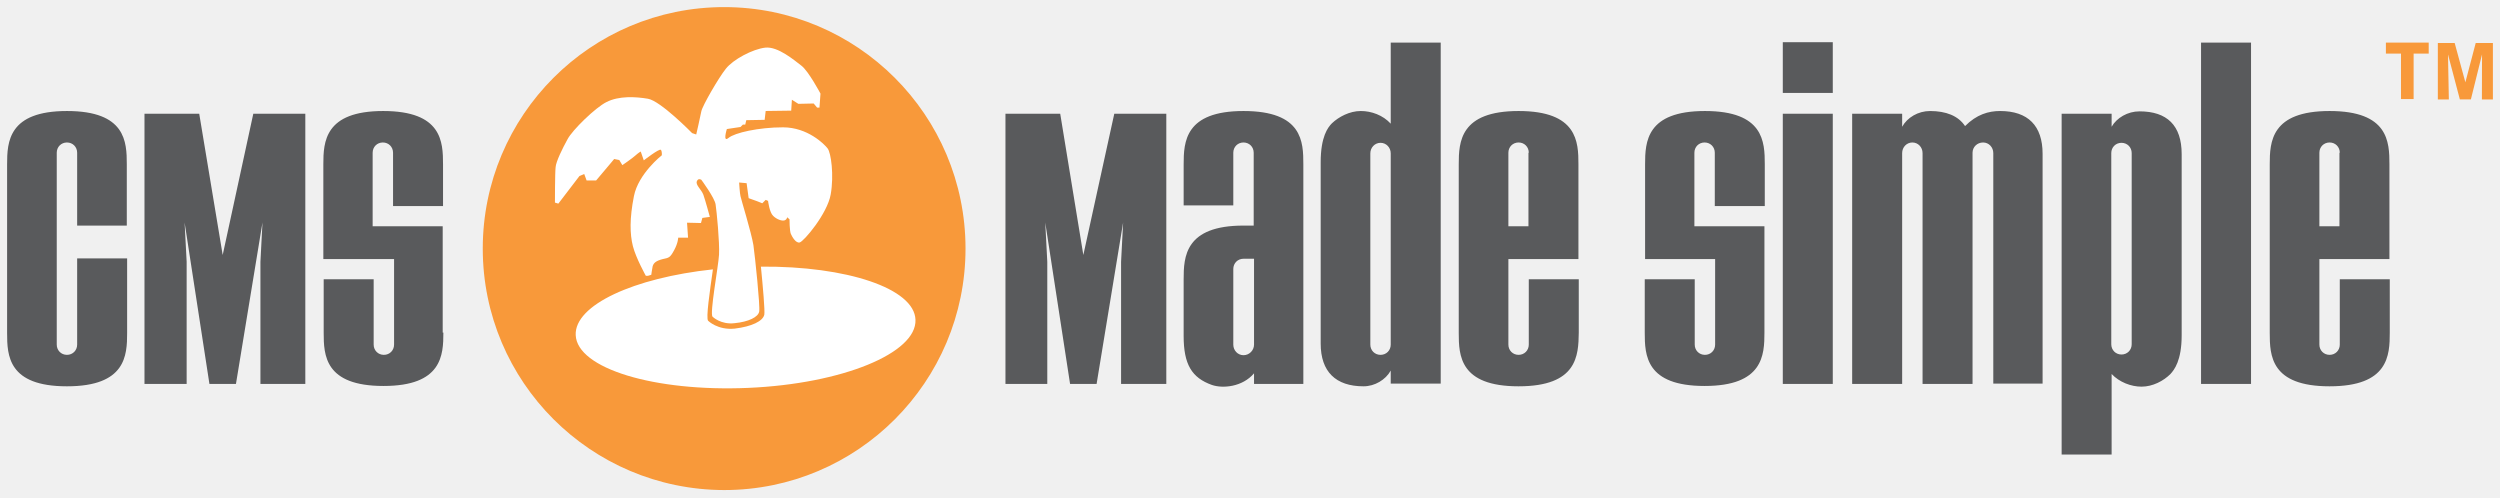
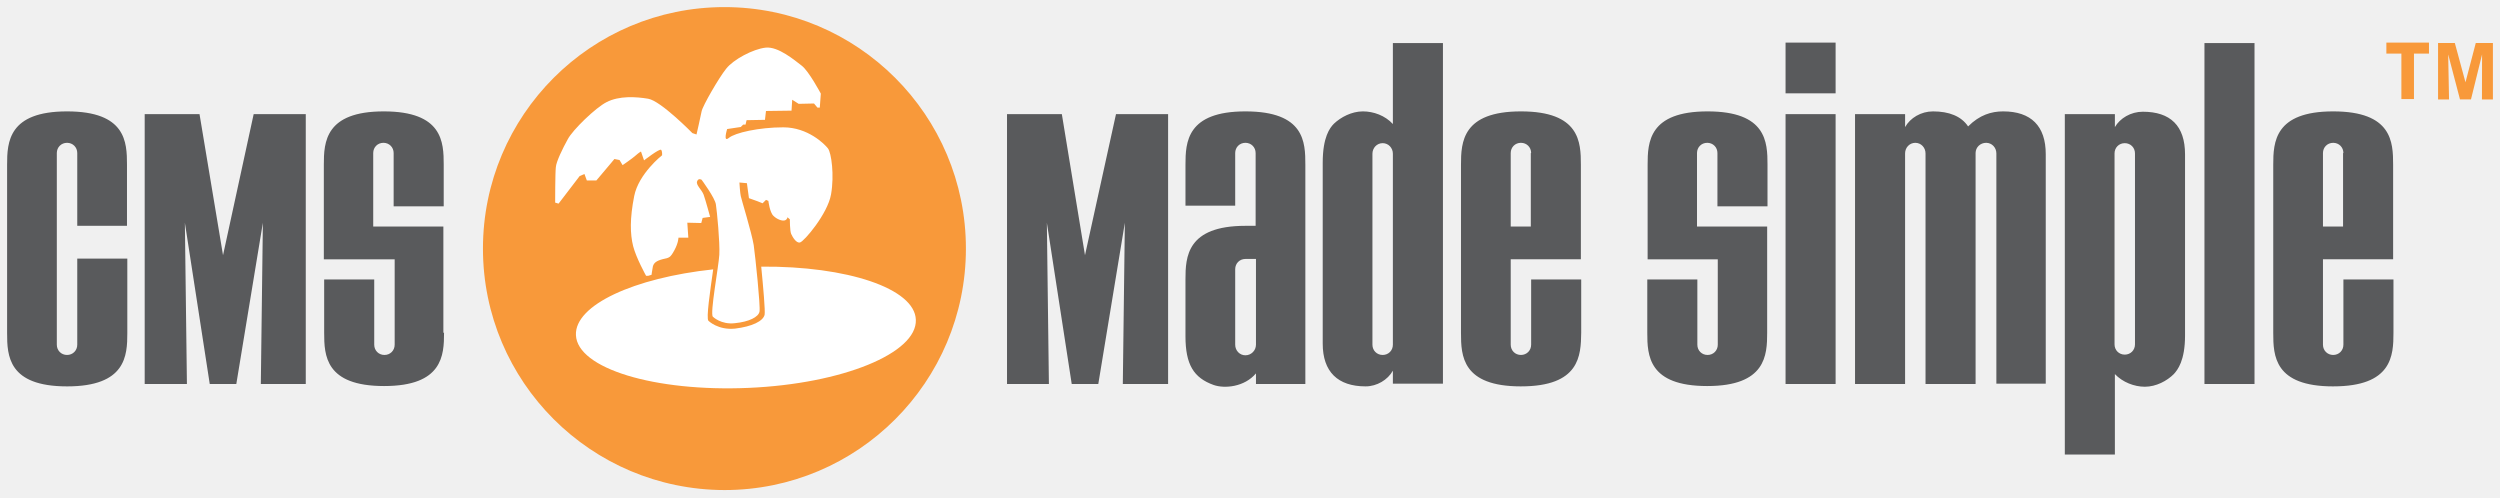
- <svg xmlns="http://www.w3.org/2000/svg" viewBox="0 0 352 70">
-   <path d="M9.427 54.393C1.144 54.393 1 50.059 1 46.881V23.143c0-3.178.192-7.512 8.427-7.512 8.282 0 8.426 4.334 8.426 7.512v8.619h-6.99V21.505c0-.818-.623-1.444-1.436-1.444-.814 0-1.437.626-1.437 1.444v27.013c0 .819.623 1.445 1.437 1.445.813 0 1.436-.626 1.436-1.445V36.384H17.9v10.497c0 3.178-.192 7.512-8.474 7.512zM36.669 54.056v-17.19l.287-5.538-3.734 22.728h-3.735l-3.495-22.728.288 5.538v17.19h-5.937v-38.04h7.708l3.304 19.887 4.309-19.887h7.325v38.04zM62.427 46.833c0 3.178-.191 7.512-8.426 7.512-8.283 0-8.427-4.334-8.427-7.512v-7.511h7.038v9.196c0 .819.623 1.445 1.437 1.445.814 0 1.436-.626 1.436-1.445V36.481h-9.959V23.143c0-3.178.192-7.512 8.427-7.512 8.283 0 8.426 4.334 8.426 7.512v5.874h-7.038v-7.512c0-.818-.622-1.444-1.436-1.444s-1.436.626-1.436 1.444v10.353h9.863v14.975zM157.848 54.056v-17.19l.287-5.538-3.734 22.728h-3.735l-3.495-22.728.287 5.538v17.19h-5.889v-38.04h7.709l3.255 19.887 4.357-19.887h7.326v38.04zM183.558 54.056h-6.99v-1.493c-1.628 1.926-4.405 2.167-5.937 1.637-2.825-1.01-3.974-2.889-3.974-6.885v-7.993c0-3.178.192-7.56 8.427-7.56h1.436V21.505c0-.818-.622-1.444-1.436-1.444s-1.436.626-1.436 1.444v7.416h-6.99v-5.778c0-3.178.19-7.512 8.426-7.512 8.33 0 8.426 4.334 8.426 7.512v30.913zm-6.99-17.624h-1.484c-.814 0-1.436.626-1.436 1.445v10.641c0 .819.622 1.493 1.436 1.493s1.484-.674 1.484-1.493zM195.815 54.056v-1.878c-.718 1.3-2.25 2.215-3.83 2.215-3.926 0-6.033-2.07-6.033-6.02v-25.52c0-3.61 1.006-4.91 1.58-5.489.958-.914 2.49-1.733 4.07-1.733 1.484 0 3.112.578 4.213 1.782V6h7.038v48.008h-7.038zm-1.436-33.947c-.814 0-1.437.674-1.437 1.493v26.916c0 .819.623 1.445 1.437 1.445.814 0 1.436-.626 1.436-1.445V21.602c0-.819-.622-1.493-1.436-1.493zM213.817 54.393c-8.283 0-8.426-4.334-8.426-7.512V23.143c0-3.178.191-7.512 8.426-7.512 8.283 0 8.427 4.334 8.427 7.512V36.48h-9.863v12.037c0 .819.622 1.445 1.436 1.445s1.436-.626 1.436-1.445v-9.196h7.038v7.511c-.047 3.226-.191 7.56-8.474 7.56zm1.436-32.888c0-.818-.622-1.444-1.436-1.444s-1.436.626-1.436 1.444v10.353h2.825V21.505zM248.433 46.833c0 3.178-.192 7.512-8.427 7.512-8.283 0-8.426-4.334-8.426-7.512v-7.511h7.038v9.196c0 .819.622 1.445 1.436 1.445s1.436-.626 1.436-1.445V36.481h-9.862V23.143c0-3.178.191-7.512 8.426-7.512 8.283 0 8.427 4.334 8.427 7.512v5.874h-7.038v-7.512c0-.818-.623-1.444-1.437-1.444-.814 0-1.436.626-1.436 1.444v10.353h9.863zM251.018 13.088v-7.15h7.038v7.15zm0 40.968v-38.04h7.038v38.04zM280.655 54.056V21.554c0-.819-.623-1.493-1.437-1.493-.814 0-1.484.626-1.484 1.444v32.55h-7.038v-32.5c0-.819-.622-1.493-1.436-1.493s-1.437.674-1.437 1.493v32.502h-7.038v-38.04h7.038v1.83c.718-1.3 2.25-2.215 3.926-2.215 2.25 0 3.974.674 4.932 2.119 1.628-1.638 3.303-2.12 4.931-2.12 3.926 0 5.985 2.071 5.985 6.02v32.358h-6.942zM305.599 52.66c-.958.963-2.49 1.781-4.07 1.781-1.484 0-3.112-.626-4.213-1.782V64h-7.038V16.016h7.038v1.83c.718-1.252 2.25-2.167 3.926-2.167 3.878 0 5.937 1.974 5.937 6.02v25.52c0 3.563-1.053 4.863-1.58 5.44zm-5.458-31.106c0-.819-.623-1.445-1.436-1.445-.814 0-1.437.626-1.437 1.445V48.47c0 .819.623 1.445 1.437 1.445.813 0 1.436-.626 1.436-1.445zM309.908 54.056V6h7.038v48.056zM328.006 54.393c-8.283 0-8.427-4.334-8.427-7.512V23.143c0-3.178.192-7.512 8.427-7.512 8.283 0 8.426 4.334 8.426 7.512V36.48h-9.863v12.037c0 .819.623 1.445 1.437 1.445.814 0 1.436-.626 1.436-1.445v-9.196h7.038v7.511c0 3.226-.191 7.56-8.474 7.56zm1.436-32.888c0-.818-.622-1.444-1.436-1.444s-1.437.626-1.437 1.444v10.353h2.825V21.505z" class="st2" fill="#595a5c" />
-   <path d="M73.61 32.218c0-15.97 13.56-28.922 30.28-28.922 16.721 0 30.281 12.951 30.281 28.922 0 15.97-13.56 28.923-30.28 28.923-16.722 0-30.282-12.952-30.282-28.923z" fill="#fff" />
-   <path d="M67.973 35c0-18.75 15.195-34 33.986-34 18.743 0 33.986 15.202 33.986 34 0 18.75-15.195 34-33.986 34-18.79-.048-33.986-15.25-33.986-34zm14.285-10.502l.335.911h1.342l2.061-2.446.48-.575.719.144.431.72s1.342-.912 1.822-1.344c.48-.431.767-.575.767-.575l.431 1.247s2.157-1.679 2.397-1.487c.192.192.144.767.144.767s-3.308 2.59-3.93 5.755c-.624 3.165-.576 5.323-.145 7.05.432 1.678 1.822 4.171 1.822 4.171h.287l.48-.143s.096-.72.192-1.2c.143-.479.479-.767 1.39-1.006.91-.192 1.054-.192 1.63-1.247.575-1.055.575-1.775.575-1.775h1.39l-.144-2.11 1.965.048.192-.72 1.055-.143s-.623-2.302-.911-3.117c-.288-.767-1.15-1.39-.91-1.918.19-.48.622-.192.622-.192s1.918 2.59 2.014 3.5c.143.912.575 5.324.479 7.05-.096 1.678-1.342 8.296-.91 8.728 0 0 1.15 1.15 3.115.911 1.965-.192 3.308-.863 3.451-1.63.144-.768-.575-7.625-.815-9.352-.287-1.774-1.773-6.57-1.821-6.905-.096-.336-.192-1.918-.192-1.918l1.055.096.287 2.11 1.199.431.719.288.48-.48.335.144s.191 1.631.719 2.11c.479.48 1.246.768 1.63.624.335-.144.335-.432.335-.432l.336.288s0 1.63.191 2.062c.192.432.72 1.343 1.247 1.199.575-.144 3.882-4.028 4.362-6.762.48-2.733.048-5.85-.432-6.474-.479-.623-2.828-2.973-6.28-2.973-3.45 0-6.806.768-7.669 1.487-.863.72-.24-1.247-.24-1.247l1.918-.288.335-.335h.336l.144-.624 2.588-.048.144-1.246 3.595-.048.096-1.535.91.576 2.158-.048.48.575h.335l.144-1.966s-1.678-3.165-2.685-3.932c-1.006-.767-3.307-2.734-5.08-2.542-1.774.192-4.555 1.679-5.561 2.974-1.007 1.246-3.308 5.227-3.452 5.994-.143.767-.719 3.26-.719 3.26l-.575-.191s-4.458-4.556-6.232-4.843c-1.725-.288-4.074-.432-5.848.479-1.534.767-4.793 3.932-5.464 5.227-.72 1.295-1.63 3.165-1.678 3.932-.096.768-.096 4.988-.096 4.988l.48.144 2.971-3.885zm24.878 13.044c.288 2.925.575 6.186.48 6.761-.192.911-1.774 1.679-4.171 1.966-2.397.24-3.739-1.103-3.739-1.103-.336-.335.24-4.172.671-7.24-11.169 1.198-19.51 5.034-19.318 9.255.192 4.7 11.073 8.008 24.303 7.433 13.23-.576 23.728-4.892 23.537-9.591-.144-4.412-9.683-7.577-21.763-7.481z" class="st3" fill="#f8993a" />
-   <g stroke-width="2.006">
-     <path d="M338.06 7.543h-2.125V6h6.027v1.543h-2.124v6.407h-1.779zM349.47 7.66l-1.57 6.338h-1.552l-1.67-6.338.12 6.34h-1.552V6.05h2.371l1.507 5.535 1.457-5.535h2.42V14h-1.55z" class="st3" fill="#f8993a" />
-   </g>
+ <svg xmlns="http://www.w3.org/2000/svg" viewBox="0 0 352 70" version="1.1" id="svg10">
+   <defs id="defs14" />
+   <path d="M9.44 54.403C1.144 54.403 1 50.073 1 46.9V23.187c0-3.175.192-7.504 8.44-7.504 8.295 0 8.44 4.329 8.44 7.504v8.61h-7.002V21.55c0-.817-.624-1.442-1.438-1.442-.815 0-1.44.625-1.44 1.442v26.985c0 .818.625 1.443 1.44 1.443.814 0 1.438-.625 1.438-1.443V36.413h7.048V46.9c0 3.175-.192 7.504-8.487 7.504zm27.284-.336l.288-22.704-3.74 22.704h-3.74L26.03 31.363l.288 22.704h-5.946v-38h7.72l3.31 19.866 4.315-19.866h7.336v38zm25.798-7.216c0 3.175-.191 7.504-8.439 7.504-8.296 0-8.44-4.33-8.44-7.504v-7.503h7.049v9.187c0 .818.624 1.443 1.44 1.443.814 0 1.437-.625 1.437-1.443V36.51h-9.974V23.187c0-3.175.192-7.504 8.44-7.504 8.296 0 8.44 4.329 8.44 7.504v5.867h-7.05V21.55c0-.817-.623-1.442-1.438-1.442s-1.438.625-1.438 1.442v10.342h9.878v14.96zm95.57 7.216l.287-22.704-3.74 22.704h-3.741l-3.5-22.704.287 22.704h-5.898v-38h7.72l3.26 19.866 4.365-19.866h7.337v38zm25.749 0h-7v-1.492c-1.631 1.924-4.413 2.165-5.947 1.635-2.83-1.008-3.98-2.885-3.98-6.877v-7.985c0-3.174.192-7.552 8.44-7.552h1.438V21.55c0-.817-.623-1.442-1.438-1.442s-1.438.625-1.438 1.442v7.408h-7.001v-5.771c0-3.175.19-7.504 8.439-7.504 8.343 0 8.439 4.329 8.439 7.504v30.88zm-7-17.606h-1.487c-.815 0-1.438.626-1.438 1.444v10.63c0 .818.623 1.49 1.438 1.49s1.486-.672 1.486-1.49zm19.276 17.606V52.19c-.72 1.298-2.254 2.212-3.836 2.212-3.932 0-6.042-2.068-6.042-6.013V22.897c0-3.606 1.007-4.905 1.582-5.483.96-.913 2.494-1.731 4.076-1.731 1.487 0 3.117.577 4.22 1.78V6.062h7.049v47.957h-7.049zm-1.438-33.911c-.816 0-1.44.673-1.44 1.491v26.888c0 .818.624 1.443 1.44 1.443.815 0 1.438-.625 1.438-1.443V21.647c0-.818-.623-1.491-1.438-1.491zm19.468 34.247c-8.296 0-8.44-4.33-8.44-7.504V23.187c0-3.175.192-7.504 8.44-7.504 8.296 0 8.44 4.329 8.44 7.504v13.322h-9.878v12.025c0 .818.623 1.443 1.438 1.443s1.438-.625 1.438-1.443v-9.187h7.049v7.503c-.047 3.223-.191 7.552-8.487 7.552zm1.438-32.853c0-.817-.623-1.442-1.438-1.442s-1.438.625-1.438 1.442v10.342h2.829V21.55zm33.232 25.301c0 3.175-.193 7.504-8.44 7.504-8.296 0-8.44-4.33-8.44-7.504v-7.503h7.05v9.187c0 .818.622 1.443 1.438 1.443.815 0 1.438-.625 1.438-1.443V36.51h-9.878V23.187c0-3.175.192-7.504 8.44-7.504 8.295 0 8.44 4.329 8.44 7.504v5.867h-7.05V21.55c0-.817-.623-1.442-1.439-1.442-.815 0-1.438.625-1.438 1.442v10.342h9.879zm2.589-33.709V6h7.048v7.142zm0 40.925v-38h7.048v38zm29.682 0V21.599c0-.818-.623-1.491-1.439-1.491-.815 0-1.486.625-1.486 1.442v32.516h-7.049V21.6c0-.818-.623-1.491-1.438-1.491s-1.44.673-1.44 1.491v32.468h-7.048v-38h7.049v1.828c.719-1.298 2.253-2.212 3.932-2.212 2.253 0 3.98.673 4.94 2.116 1.63-1.636 3.307-2.117 4.938-2.117 3.932 0 5.994 2.068 5.994 6.013V54.02h-6.953zm24.983-1.395c-.96.962-2.494 1.78-4.076 1.78-1.486 0-3.117-.626-4.22-1.78V64h-7.049V16.067h7.05v1.828c.718-1.25 2.253-2.164 3.931-2.164 3.884 0 5.947 1.971 5.947 6.013v25.493c0 3.56-1.055 4.858-1.583 5.434zM300.605 21.6c0-.818-.624-1.443-1.439-1.443-.815 0-1.439.625-1.439 1.443v26.888c0 .818.624 1.443 1.44 1.443.814 0 1.438-.625 1.438-1.443zm9.782 32.468V6.062h7.049v48.005zm18.126.336c-8.296 0-8.44-4.33-8.44-7.504V23.187c0-3.175.192-7.504 8.44-7.504 8.296 0 8.439 4.329 8.439 7.504v13.322h-9.878v12.025c0 .818.624 1.443 1.439 1.443.815 0 1.438-.625 1.438-1.443v-9.187H337v7.503c0 3.223-.191 7.552-8.487 7.552zm1.438-32.853c0-.817-.623-1.442-1.438-1.442s-1.44.625-1.44 1.442v10.342h2.83V21.55z" class="st2" fill="#595a5c" id="path2" />
+   <path d="M73.61 32.218c0-15.97 13.56-28.922 30.28-28.922 16.721 0 30.281 12.951 30.281 28.922 0 15.97-13.56 28.923-30.28 28.923-16.722 0-30.282-12.952-30.282-28.923z" fill="#fff" id="path4" />
+   <path d="M68 35c0-18.75 15.201-34 34-34 18.75 0 34 15.202 34 34 0 18.75-15.201 34-34 34-18.798-.048-34-15.25-34-34zm14.29-10.502l.336.911h1.343l2.061-2.446.48-.575.72.144.431.72s1.343-.912 1.823-1.344c.48-.431.767-.575.767-.575l.431 1.247s2.158-1.679 2.398-1.487c.192.192.144.767.144.767s-3.309 2.59-3.931 5.755c-.624 3.165-.576 5.323-.145 7.05.432 1.678 1.822 4.171 1.822 4.171h.288l.48-.143s.096-.72.192-1.2c.143-.479.48-.767 1.39-1.006.91-.192 1.055-.192 1.631-1.247.575-1.055.575-1.775.575-1.775h1.39l-.143-2.11 1.966.048.192-.72 1.055-.143s-.623-2.302-.911-3.117c-.288-.767-1.15-1.39-.91-1.918.19-.48.622-.192.622-.192s1.918 2.59 2.015 3.5c.143.912.575 5.324.479 7.05-.096 1.678-1.343 8.296-.91 8.728 0 0 1.15 1.15 3.116.911 1.965-.192 3.309-.863 3.452-1.63.144-.768-.575-7.625-.815-9.352-.287-1.774-1.774-6.57-1.822-6.905-.096-.336-.192-1.918-.192-1.918l1.055.096.287 2.11 1.2.431.72.288.48-.48.335.144s.19 1.631.719 2.11c.479.48 1.246.768 1.63.624.336-.144.336-.432.336-.432l.336.288s0 1.63.19 2.062c.193.432.721 1.343 1.248 1.199.576-.144 3.884-4.028 4.364-6.762.48-2.733.048-5.85-.432-6.474-.48-.623-2.83-2.973-6.283-2.973-3.451 0-6.808.768-7.672 1.487-.863.72-.24-1.247-.24-1.247l1.919-.288.335-.335h.336l.144-.624 2.59-.048.143-1.246 3.597-.048.096-1.535.91.576 2.16-.048.48.575h.334l.145-1.966s-1.68-3.165-2.687-3.932c-1.006-.767-3.308-2.734-5.082-2.542-1.774.192-4.557 1.679-5.563 2.974-1.007 1.246-3.31 5.227-3.453 5.994-.143.767-.72 3.26-.72 3.26l-.575-.191s-4.46-4.556-6.234-4.843c-1.726-.288-4.076-.432-5.85.479-1.535.767-4.796 3.932-5.467 5.227-.72 1.295-1.63 3.165-1.679 3.932-.096.768-.096 4.988-.096 4.988l.48.144 2.973-3.885zm24.89 13.044c.287 2.925.574 6.186.48 6.761-.193.911-1.775 1.679-4.173 1.966-2.398.24-3.74-1.103-3.74-1.103-.337-.335.24-4.172.67-7.24-11.173 1.198-19.518 5.034-19.326 9.255.192 4.7 11.078 8.008 24.313 7.433 13.236-.576 23.738-4.892 23.547-9.591-.144-4.412-9.687-7.577-21.772-7.481z" class="st3" fill="#f8993a" id="path6" />
+   <path d="M338.116 7.543H336V6h6v1.543h-2.114v6.407h-1.771zm11.36.117l-1.563 6.338h-1.546l-1.662-6.338.12 6.34h-1.546V6.05h2.36l1.501 5.535 1.45-5.535H351V14h-1.543z" class="st3" fill="#f8993a" stroke-width="2.01" id="path8" />
</svg>
